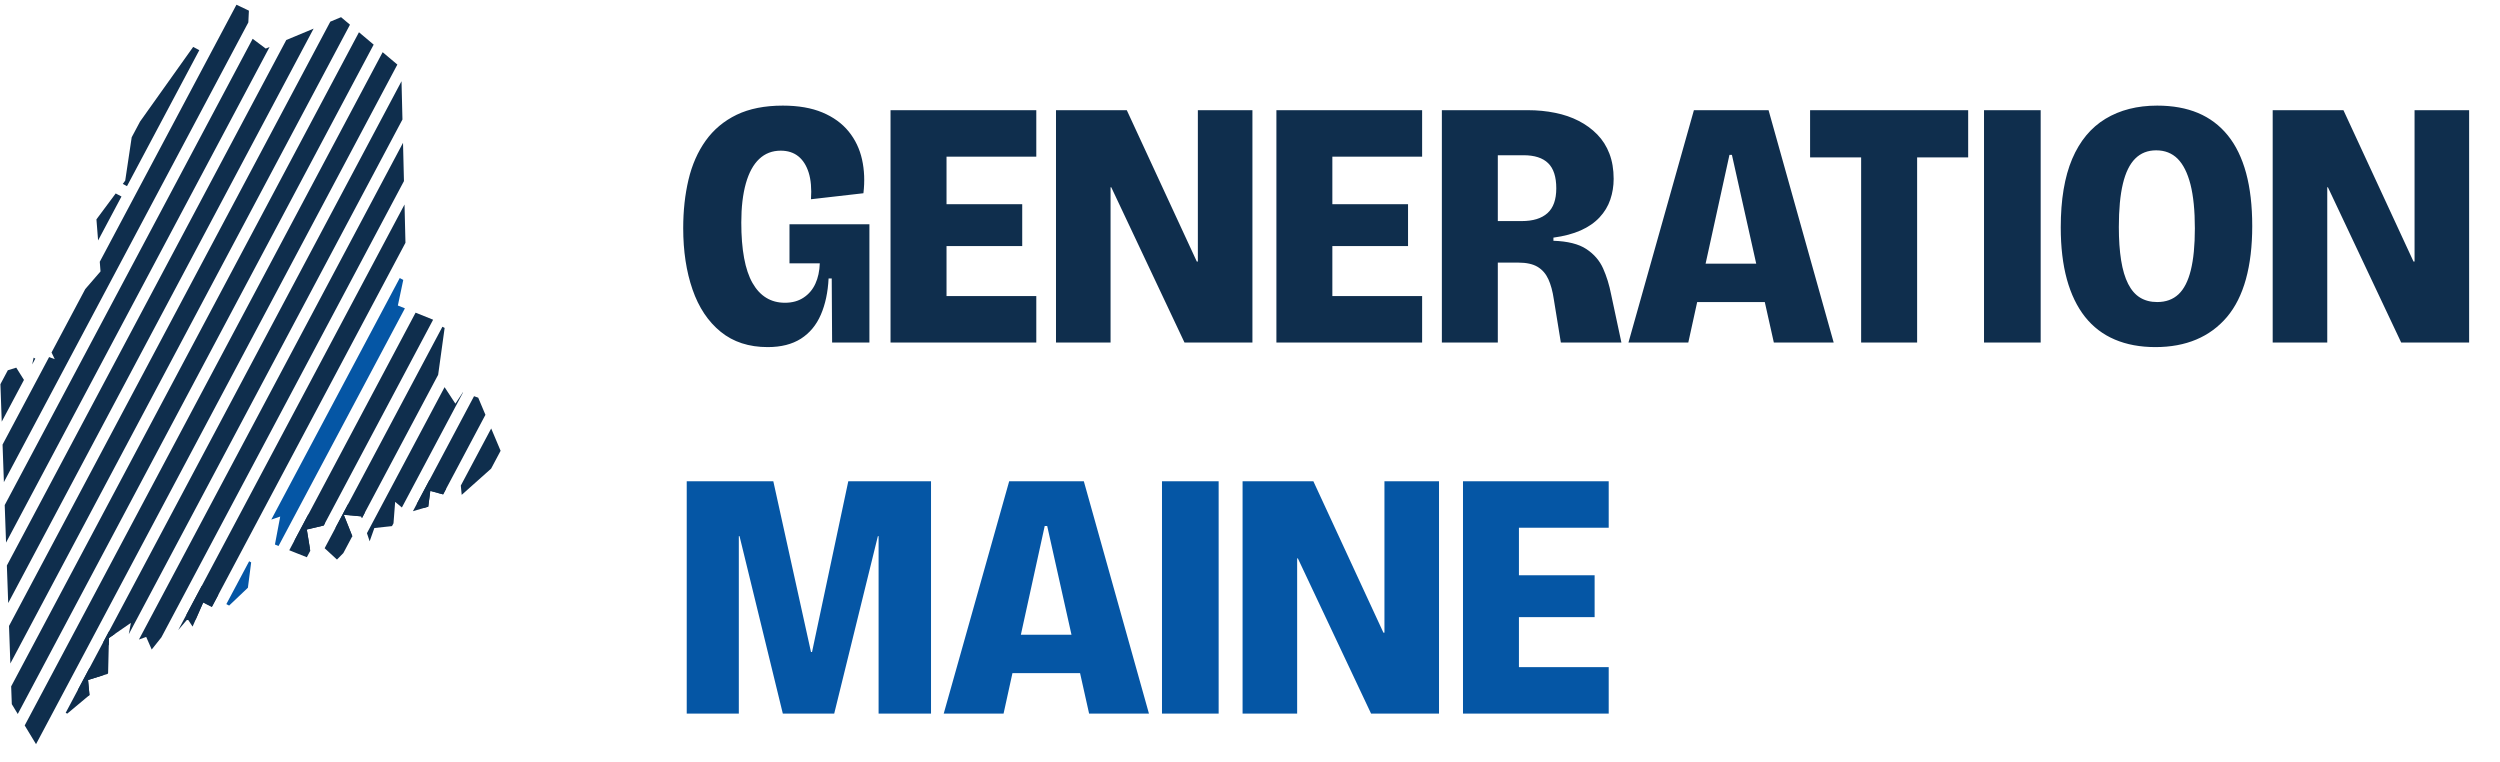
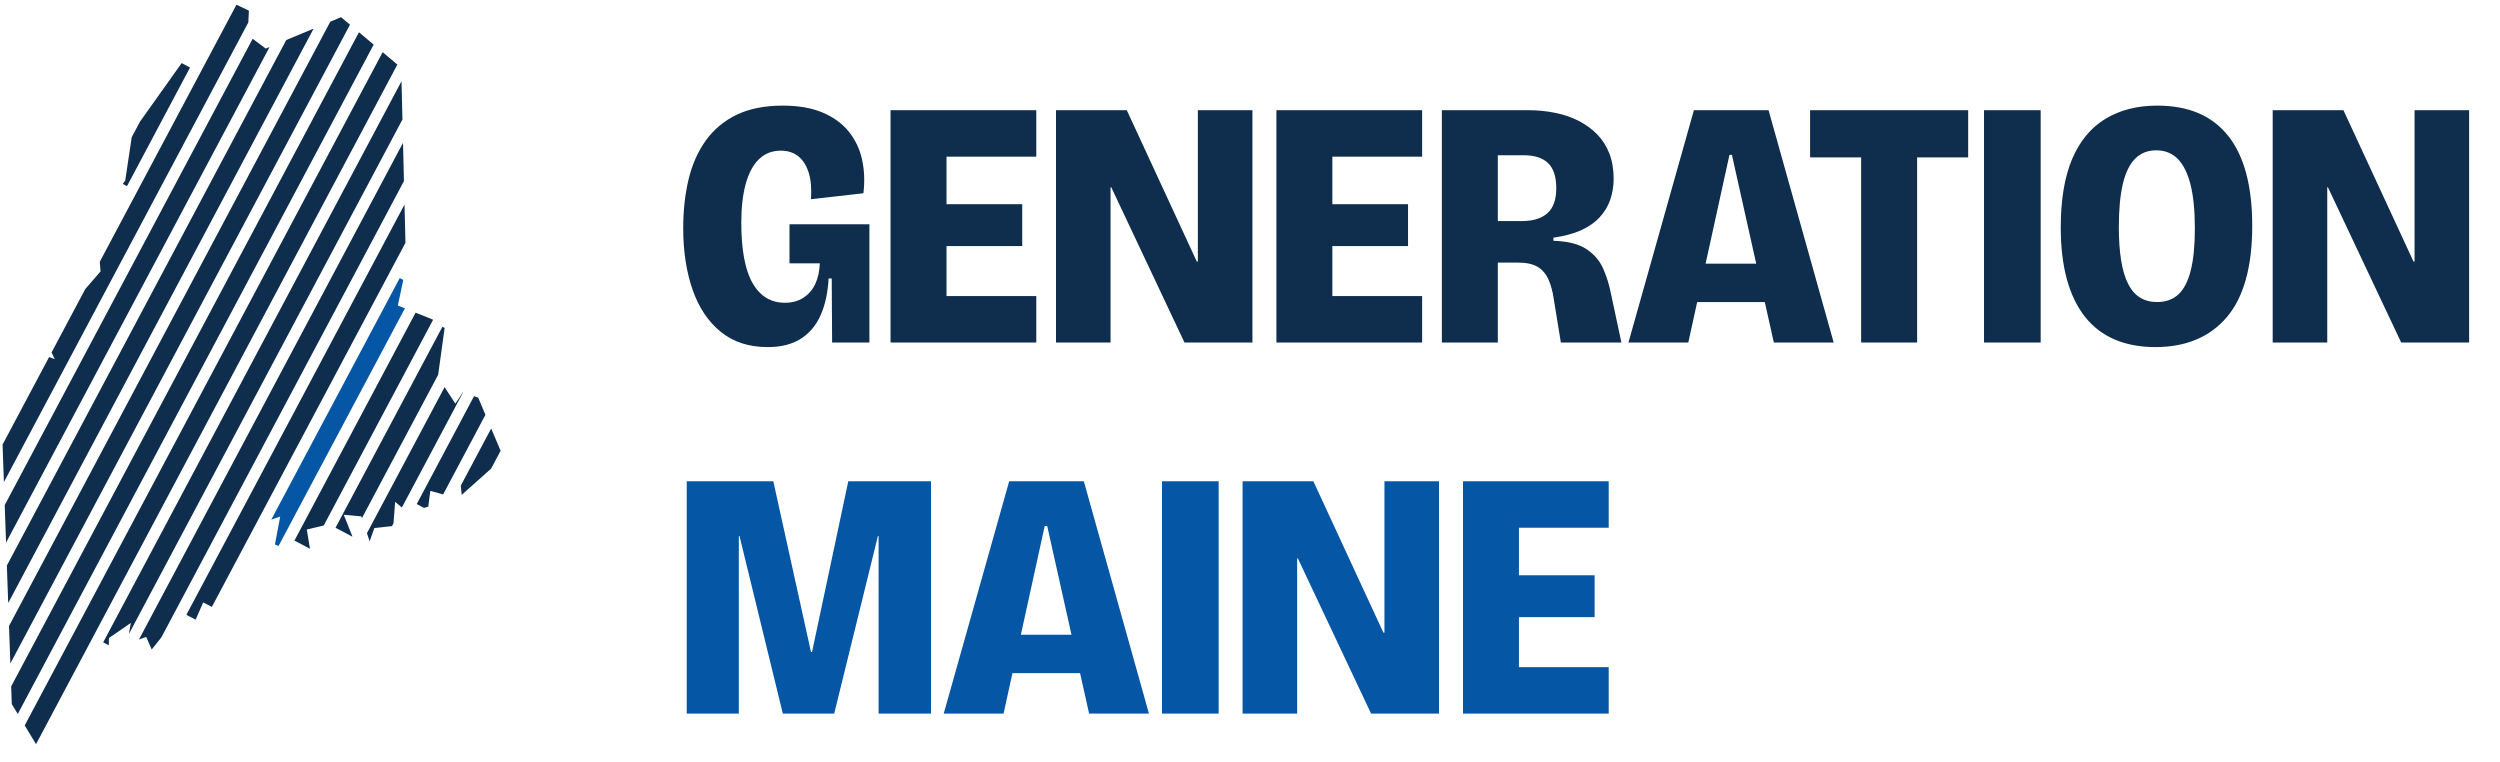
<svg xmlns="http://www.w3.org/2000/svg" viewBox="0 0 525.5 160" width="525.5" height="160" role="img" aria-label="Generation Maine">
  <defs>
    <clipPath id="l0">
      <path d="M52.32 2.24 L52.07 7.38 L55.86 10.21 L71.69 3.61 L84.33 14.25 L85.35 56.07 L83.63 64.22 L93.56 68.22 L92.04 79.22 L95.72 84.85 L97.30 82.46 L100.52 83.59 L105.83 96.19 L97.05 104.02 L96.67 100.08 L94.18 104.20 L90.45 103.19 L90.02 106.50 L85.77 107.76 L83.06 105.49 L82.67 110.56 L78.69 110.99 L77.70 113.78 L75.95 108.54 L72.26 108.21 L74.52 113.87 L70.83 117.62 L67.93 114.95 L69.26 110.17 L64.49 111.30 L65.51 117.54 L57.79 114.46 L58.90 108.58 L53.81 110.31 L52.11 123.54 L46.71 128.67 L42.71 126.64 L40.48 131.71 L39.44 130.12 L36.64 133.41 L35.29 132.25 L31.89 136.53 L30.73 133.88 L26.70 135.34 L27.51 130.93 L22.90 134.11 L22.72 141.62 L18.51 142.93 L18.81 146.10 L13.58 150.47 L9.74 160.00 L2.48 148.01 L0.00 78.34 L3.42 77.28 L5.82 81.11 L7.33 73.93 L11.51 75.50 L9.25 70.80 L21.13 57.05 L20.27 46.11 L26.32 37.97 L27.84 27.80 L47.62 0.00Z" />
    </clipPath>
  </defs>
  <g clip-path="url(#l0)">
-     <path d="M40.15 9.62 L24.95 38.2" stroke="#0F2E4D" stroke-width="3.95" fill="none" />
-     <path d="M23.79 40.38 L18.47 50.38" stroke="#0F2E4D" stroke-width="3.95" fill="none" />
-     <path d="M5.68 74.45 L-1.63 88.18" stroke="#0F2E4D" stroke-width="3.95" fill="none" />
+     <path d="M38.2 13.27 L24.95 38.2" stroke="#0F2E4D" stroke-width="3.95" fill="none" />
    <path d="M53.34 -1.64 L-1.18 100.89" stroke="#0F2E4D" stroke-width="3.95" fill="none" />
    <path d="M56.56 5.87 L-0.72 113.59" stroke="#0F2E4D" stroke-width="3.95" fill="none" />
    <path d="M64.9 3.73 L-0.27 126.3" stroke="#0F2E4D" stroke-width="3.95" fill="none" />
    <path d="M73.87 0.41 L0.18 139.01" stroke="#0F2E4D" stroke-width="3.95" fill="none" />
    <path d="M78.85 4.6 L0.69 151.6" stroke="#0F2E4D" stroke-width="3.95" fill="none" />
    <path d="M83.83 8.79 L4.53 157.94" stroke="#0F2E4D" stroke-width="3.95" fill="none" />
    <path d="M86.35 17.61 L23.43 135.95" stroke="#0F2E4D" stroke-width="3.95" fill="none" />
-     <path d="M24.68 133.59 L18.1 145.97" stroke="#0F2E4D" stroke-width="3.95" fill="none" />
-     <path d="M20.54 141.37 L15.55 150.76" stroke="#0F2E4D" stroke-width="3.95" fill="none" />
    <path d="M86.66 30.57 L29.33 138.4" stroke="#0F2E4D" stroke-width="3.95" fill="none" />
    <path d="M86.98 43.53 L40.92 130.16" stroke="#0F2E4D" stroke-width="3.95" fill="none" />
-     <path d="M44.15 124.08 L38.41 134.87" stroke="#0F2E4D" stroke-width="3.95" fill="none" />
    <path d="M85.77 59.37 L56.66 114.11" stroke="#0556A5" stroke-width="3.95" fill="none" />
-     <path d="M54.11 118.91 L49.32 127.91" stroke="#0556A5" stroke-width="3.95" fill="none" />
    <path d="M91.05 62.98 L63.64 114.55" stroke="#0F2E4D" stroke-width="3.95" fill="none" />
-     <path d="M66.55 109.06 L60.8 119.88" stroke="#0F2E4D" stroke-width="3.95" fill="none" />
    <path d="M94.74 69.61 L72.27 111.86" stroke="#0F2E4D" stroke-width="3.95" fill="none" />
-     <path d="M74.95 106.82 L67.89 120.1" stroke="#0F2E4D" stroke-width="3.95" fill="none" />
    <path d="M96.54 79.78 L78.17 114.33" stroke="#0F2E4D" stroke-width="3.95" fill="none" />
    <path d="M102.9 81.36 L89.34 106.88" stroke="#0F2E4D" stroke-width="3.95" fill="none" />
-     <path d="M92.03 101.81 L87.6 110.15" stroke="#0F2E4D" stroke-width="3.95" fill="none" />
    <path d="M106.09 88.93 L97.12 105.79" stroke="#0F2E4D" stroke-width="3.95" fill="none" />
  </g>
  <path fill="#0F2E4D" d="M161.37 72.96Q155.45 72.96 151.49 69.74Q147.53 66.52 145.57 60.86Q143.61 55.2 143.61 47.95Q143.61 42.47 144.72 37.78Q145.83 33.08 148.34 29.56Q150.86 26.05 154.85 24.12Q158.85 22.2 164.55 22.2Q169.43 22.2 172.87 23.64Q176.31 25.08 178.39 27.64Q180.46 30.19 181.2 33.52Q181.94 36.85 181.49 40.62L170.47 41.88Q170.69 38.55 169.99 36.3Q169.28 34.04 167.8 32.85Q166.32 31.67 164.1 31.67Q161.44 31.67 159.59 33.41Q157.74 35.15 156.78 38.55Q155.82 41.96 155.82 46.77Q155.82 51.06 156.41 54.24Q157 57.42 158.18 59.49Q159.37 61.57 161.07 62.6Q162.77 63.64 164.99 63.64Q167.29 63.64 168.91 62.56Q170.54 61.49 171.39 59.64Q172.24 57.79 172.32 55.35H165.95V47.14H182.75V56.02V72H174.91L174.83 58.53H174.17Q173.95 62.9 172.54 66.15Q171.13 69.41 168.36 71.19Q165.58 72.96 161.37 72.96ZM187.19 72V23.16H198.96V72ZM195.85 72V62.23H217.83V72ZM195.85 51.72V42.92H214.87V51.72ZM195.85 32.93V23.16H217.83V32.93ZM221.97 72V23.16H236.85L251.57 54.98H251.79V23.16H263.26V72H248.98L233.59 39.37H233.44V72ZM268.3 72V23.16H280.06V72ZM276.95 72V62.23H298.93V72ZM276.95 51.72V42.92H295.97V51.72ZM276.95 32.93V23.16H298.93V32.93ZM303.08 72V23.16H321.13Q324.17 23.16 326.9 23.72Q329.64 24.27 331.86 25.42Q334.08 26.56 335.75 28.27Q337.41 29.97 338.3 32.3Q339.19 34.63 339.19 37.59Q339.19 39.88 338.48 41.96Q337.78 44.03 336.23 45.69Q334.67 47.36 332.27 48.43Q329.86 49.5 326.53 49.95V50.61Q331.05 50.76 333.45 52.35Q335.86 53.94 336.97 56.42Q338.08 58.9 338.67 61.94L340.82 72H328.09L326.61 62.9Q326.24 60.38 325.46 58.68Q324.68 56.98 323.2 56.09Q321.72 55.2 319.13 55.2H314.84V72ZM314.84 46.47H319.87Q323.43 46.47 325.28 44.8Q327.13 43.14 327.13 39.59Q327.13 35.96 325.42 34.3Q323.72 32.63 320.24 32.63H314.84ZM342.3 72 356.06 23.16H371.75L385.44 72H372.86L364.05 32.56H363.53L354.88 72ZM350.95 63.49V55.42H377.67V63.49ZM391.21 72V23.16H402.98V72ZM380.48 33.08V23.16H413.71V33.08ZM417.04 72V23.16H428.95V72ZM453.07 72.96Q448.26 72.96 444.53 71.37Q440.79 69.78 438.27 66.6Q435.76 63.42 434.46 58.72Q433.17 54.02 433.17 47.8Q433.17 39.07 435.57 33.41Q437.98 27.75 442.57 24.97Q447.15 22.2 453.44 22.2Q458.33 22.2 462.03 23.75Q465.73 25.31 468.28 28.45Q470.83 31.6 472.13 36.37Q473.42 41.14 473.42 47.51Q473.42 53.87 472.09 58.68Q470.76 63.49 468.1 66.64Q465.43 69.78 461.66 71.37Q457.88 72.96 453.07 72.96ZM453.44 63.49Q456.18 63.49 457.92 61.86Q459.66 60.23 460.51 56.79Q461.36 53.35 461.36 48.02Q461.36 42.4 460.44 38.77Q459.51 35.15 457.74 33.37Q455.96 31.6 453.22 31.6Q450.56 31.6 448.82 33.34Q447.08 35.07 446.23 38.63Q445.38 42.18 445.38 47.73Q445.38 51.72 445.86 54.72Q446.34 57.72 447.34 59.68Q448.34 61.64 449.85 62.56Q451.37 63.49 453.44 63.49ZM477.72 72V23.16H492.59L507.32 54.98H507.54V23.16H519.01V72H504.73L489.33 39.37H489.19V72Z" />
  <path fill="#0556A5" d="M144.35 150V101.16H162.55L170.47 137.05H170.69L178.31 101.16H195.7V150H184.68V112.7H184.53L175.35 150H164.55L155.45 112.7H155.3V150ZM198.37 150 212.13 101.16H227.82L241.51 150H228.93L220.12 110.56H219.6L210.95 150ZM207.02 141.49V133.42H233.74V141.49ZM244.25 150V101.16H256.16V150ZM261.19 150V101.16H276.07L290.79 132.98H291.01V101.16H302.48V150H288.2L272.81 117.37H272.66V150ZM307.52 150V101.16H319.28V150ZM316.17 150V140.23H338.15V150ZM316.17 129.72V120.92H335.19V129.72ZM316.17 110.93V101.16H338.15V110.93Z" />
</svg>
